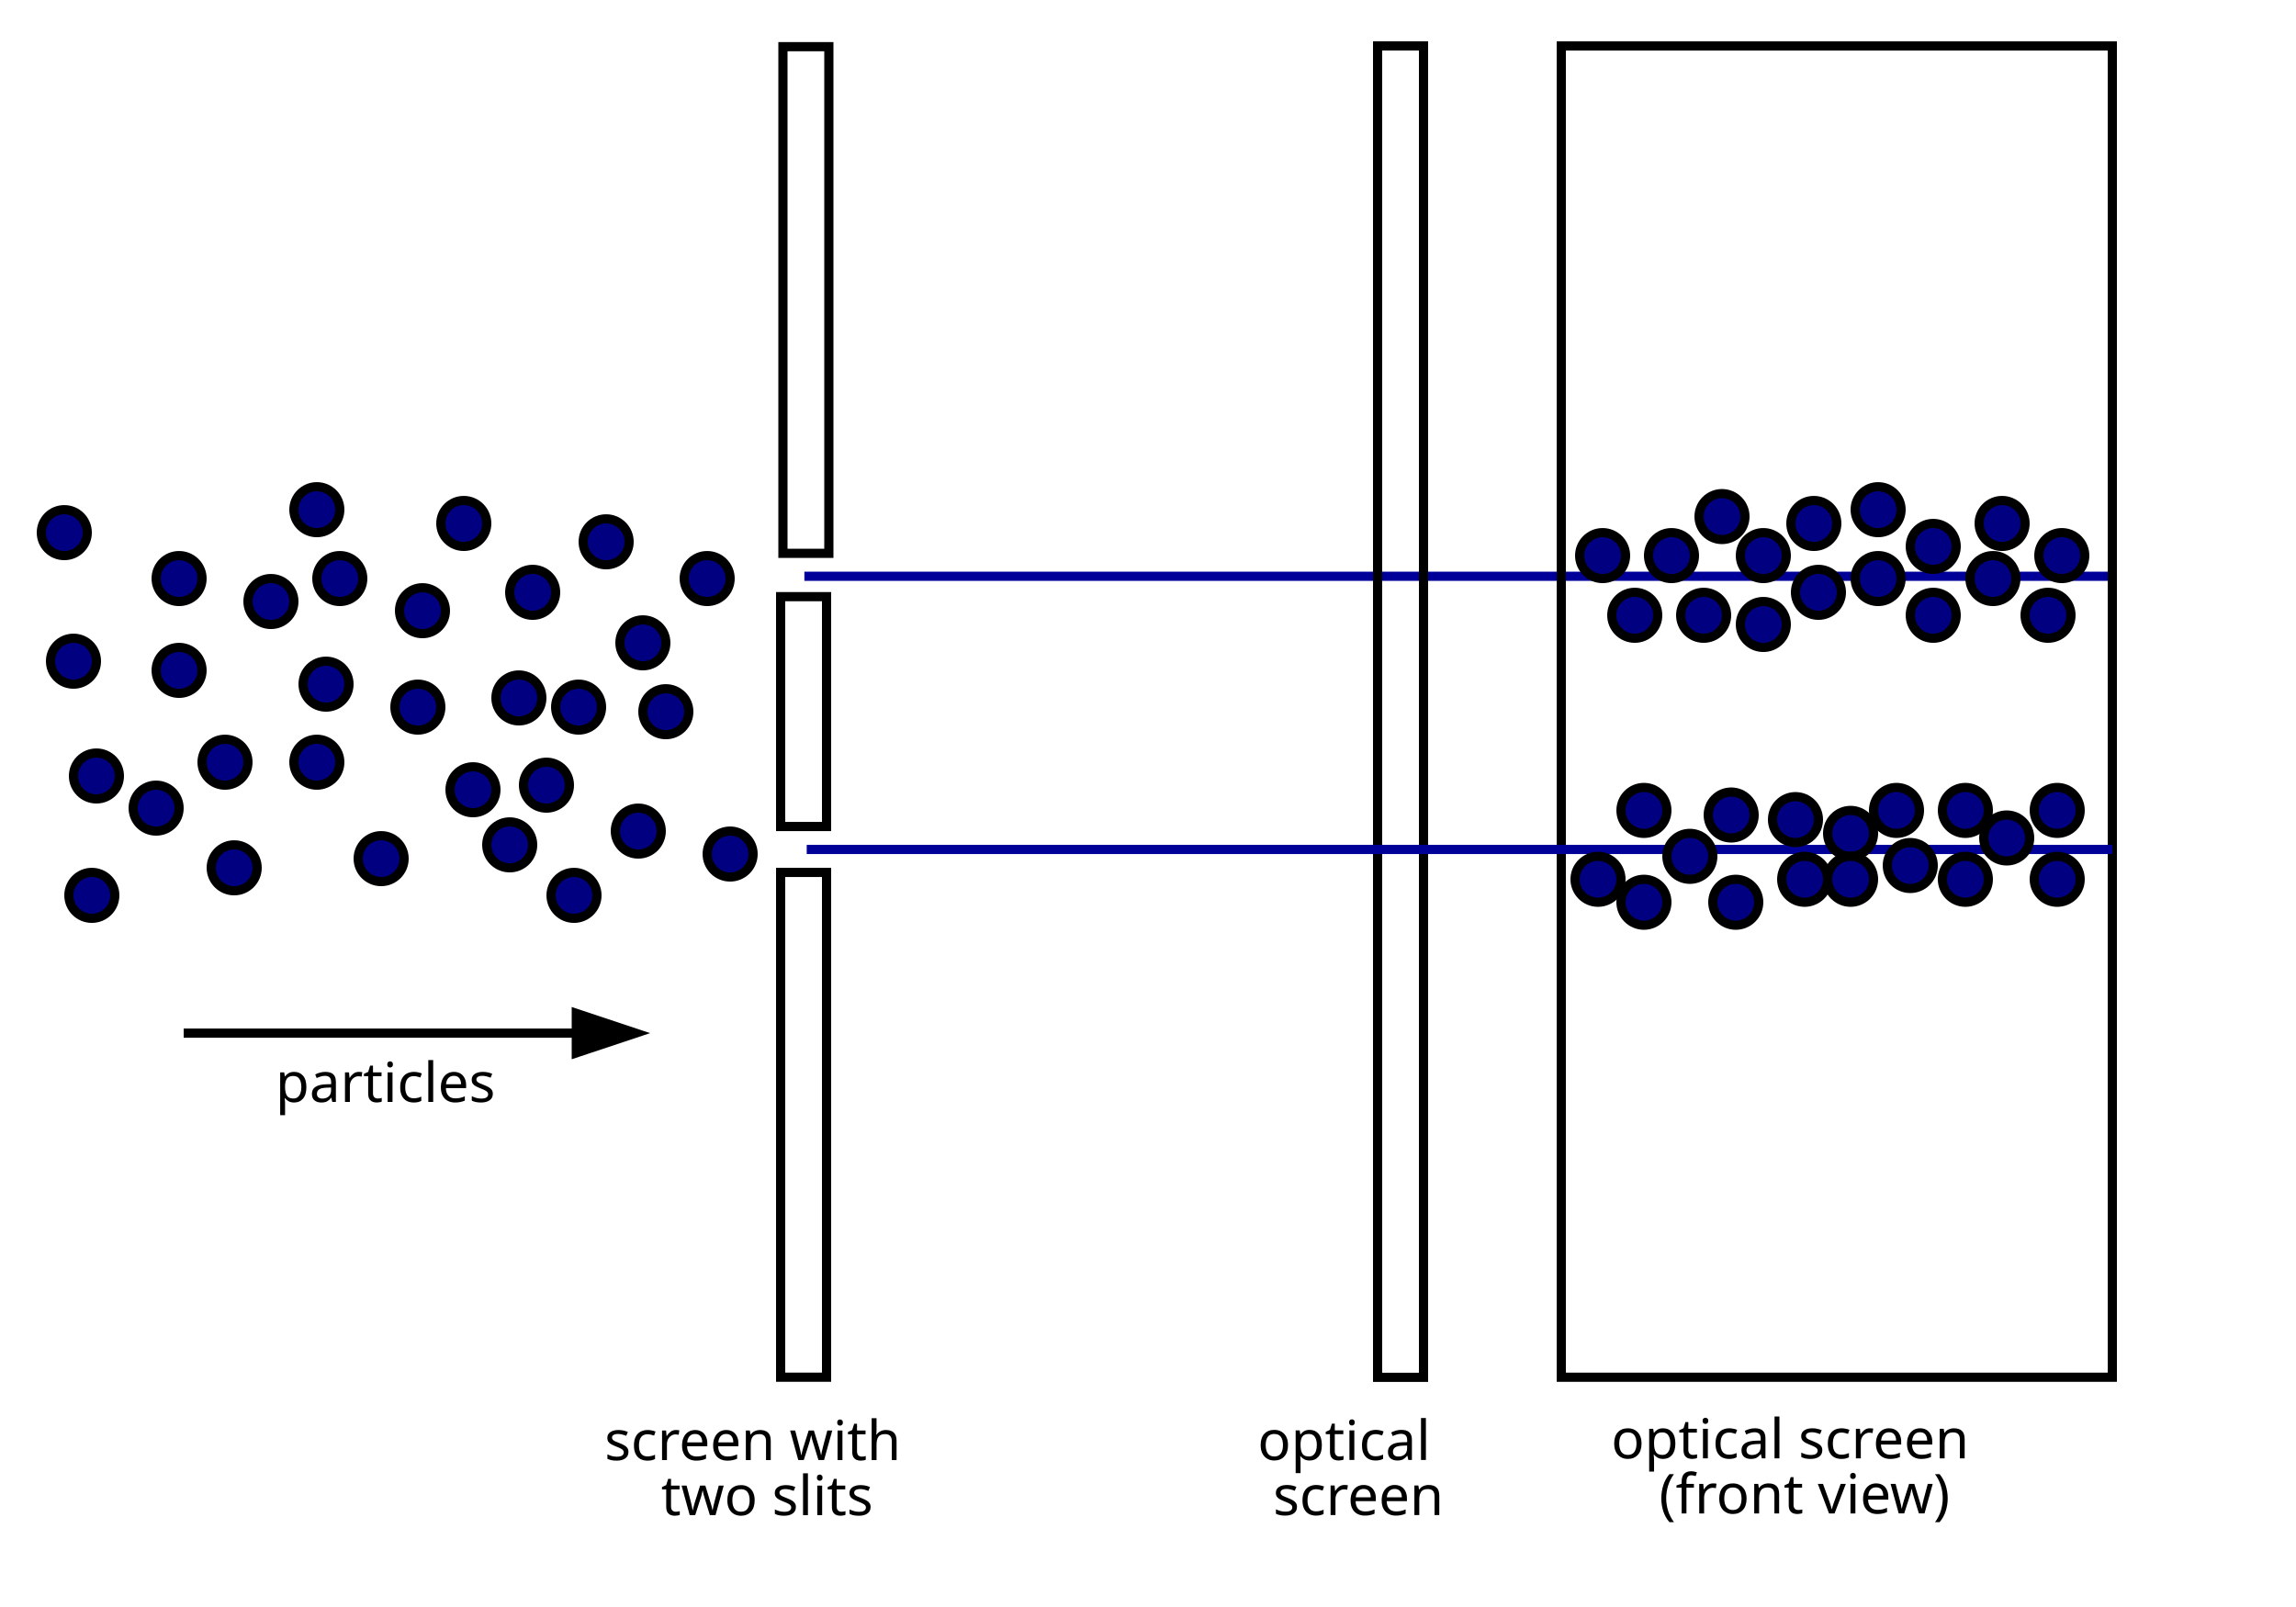
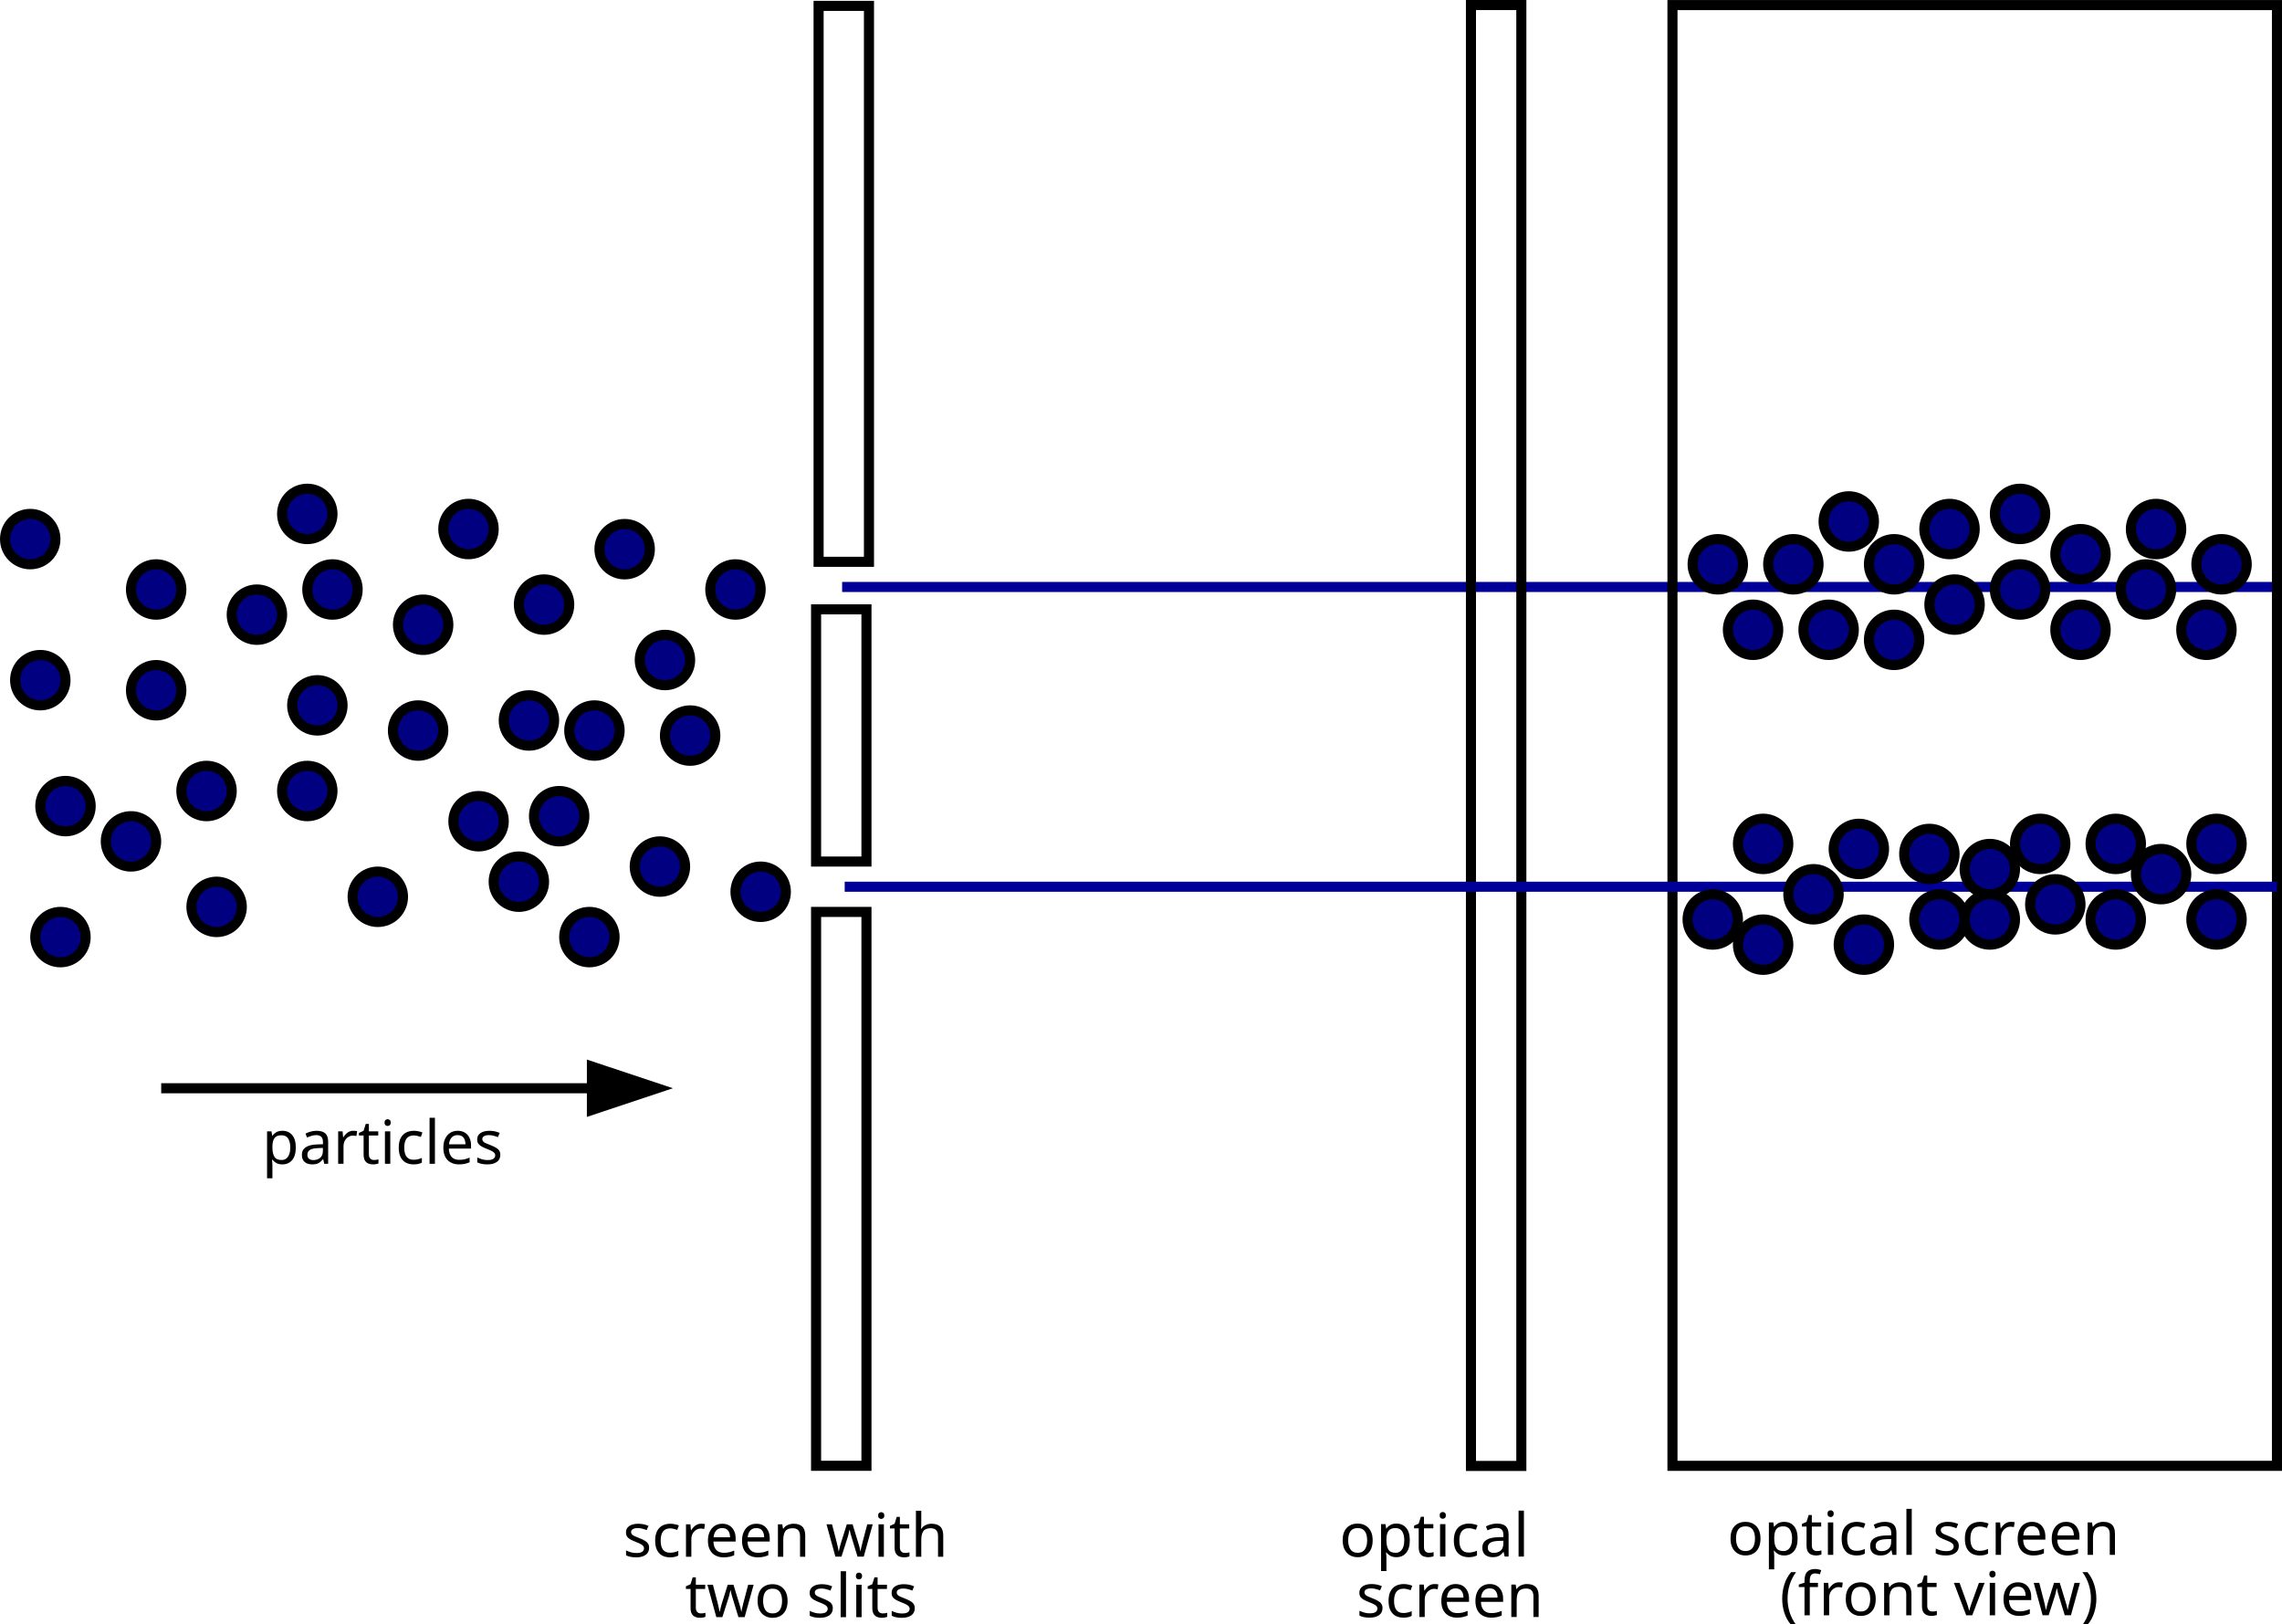
- <svg xmlns="http://www.w3.org/2000/svg" id="svg2" height="350" width="500" version="1.0">
-   <g id="layer1">
+ <svg xmlns="http://www.w3.org/2000/svg" id="svg2" viewBox="0 0 453 322.21" version="1.0">
+   <g id="layer1" transform="translate(-8,-8.9989)">
    <path id="path4200" d="m175.17 125.51h284.32" stroke="#009" stroke-width="2" fill="none" />
-     <path id="path2162" d="m55 175a5 5 0 1 1 -10 0 5 5 0 1 1 10 0z" transform="translate(314 -53.993)" stroke="#000" stroke-width="2" fill="#000080" />
+     <path id="path2162" d="m55 175a5 5 0 1 1 -10 0 5 5 0 1 1 10 0z" transform="translate(314,-53.993)" stroke="#000" stroke-width="2" fill="#000080" />
    <path id="path4131" d="m170.5 10.164h10v110.35h-10v-110.35z" stroke="#000" stroke-width="2" fill="none" />
    <path id="path4133" d="m170 129.95h10v50.06h-10v-50.06z" stroke="#000" stroke-width="2" fill="none" />
    <path id="path4135" d="m170 190.01h10v109.94h-10v-109.94z" stroke="#000" stroke-width="2" fill="none" />
    <path id="path4198" d="m300 9.999h10v289.98h-10v-289.98z" stroke="#000" stroke-width="2" fill="none" />
    <rect id="rect5191" height="289.95" width="120" stroke="#000" y="10.007" x="340" stroke-width="2" fill="none" />
-     <text id="text8228" style="text-anchor:middle;text-align:center" xml:space="preserve" font-size="12px" y="317.967" x="303.627" font-family="Verdana" line-height="100%" fill="#000000">
-       <tspan id="tspan8230" x="303.627" y="317.967">optical</tspan>
-       <tspan id="tspan8232" x="303.627" y="329.967">screen</tspan>
+     <text id="text8228" style="text-anchor:middle;text-align:center" xml:space="preserve" font-size="12px" line-height="100%" y="317.967" x="303.627" font-family="Verdana" fill="#000000">
+       <tspan id="tspan8230" y="317.967" x="303.627">optical</tspan>
+       <tspan id="tspan8232" y="329.967" x="303.627">screen</tspan>
    </text>
-     <text id="text8234" style="text-anchor:middle;text-align:center" xml:space="preserve" font-size="12px" y="317.624" x="400.763" font-family="Verdana" line-height="100%" fill="#000000">
-       <tspan id="tspan8238" x="400.763" y="317.624">optical screen</tspan>
-       <tspan id="tspan8242" x="400.763" y="329.624">(front view)</tspan>
+     <text id="text8234" style="text-anchor:middle;text-align:center" xml:space="preserve" font-size="12px" line-height="100%" y="317.624" x="400.763" font-family="Verdana" fill="#000000">
+       <tspan id="tspan8238" y="317.624" x="400.763">optical screen</tspan>
+       <tspan id="tspan8242" y="329.624" x="400.763">(front view)</tspan>
    </text>
-     <text id="text8244" style="text-anchor:middle;text-align:center" xml:space="preserve" font-size="12px" y="318" x="174.856" font-family="Verdana" line-height="100%" fill="#000000">
-       <tspan id="tspan8246" style="text-anchor:middle;text-align:center" line-height="100%" y="318" x="174.856">screen with</tspan>
-       <tspan id="tspan8248" style="text-anchor:middle;text-align:center" line-height="100%" y="330" x="174.856">two slits</tspan>
+     <text id="text8244" style="text-anchor:middle;text-align:center" xml:space="preserve" font-size="12px" line-height="100%" y="318" x="174.856" font-family="Verdana" fill="#000000">
+       <tspan id="tspan8246" y="318" x="174.856" style="text-anchor:middle;text-align:center" line-height="100%">screen with</tspan>
+       <tspan id="tspan8248" y="330" x="174.856" style="text-anchor:middle;text-align:center" line-height="100%">two slits</tspan>
    </text>
-     <text id="text8250" xml:space="preserve" font-size="12px" y="240" x="60" font-family="Verdana" line-height="100%" fill="#000000">
-       <tspan id="tspan2449" x="60" y="240">particles</tspan>
+     <text id="text8250" font-size="12px" xml:space="preserve" line-height="100%" y="240" x="60" font-family="Verdana" fill="#000000">
+       <tspan id="tspan2449" y="240" x="60">particles</tspan>
    </text>
    <path id="path2453" d="m175.68 185.01h284.32" stroke="#009" stroke-width="2" fill="none" />
-     <path id="path2455" d="m55 175a5 5 0 1 1 -10 0 5 5 0 1 1 10 0z" transform="translate(321 -40.993)" stroke="#000" stroke-width="2" fill="#000080" />
-     <path id="path2457" d="m55 175a5 5 0 1 1 -10 0 5 5 0 1 1 10 0z" transform="translate(334 -53.993)" stroke="#000" stroke-width="2" fill="#000080" />
-     <path id="path2459" d="m55 175a5 5 0 1 1 -10 0 5 5 0 1 1 10 0z" transform="translate(359 -63.993)" stroke="#000" stroke-width="2" fill="#000080" />
-     <path id="path2461" d="m55 175a5 5 0 1 1 -10 0 5 5 0 1 1 10 0z" transform="translate(359 -48.993)" stroke="#000" stroke-width="2" fill="#000080" />
-     <path id="path2463" d="m55 175a5 5 0 1 1 -10 0 5 5 0 1 1 10 0z" transform="translate(346 -45.993)" stroke="#000" stroke-width="2" fill="#000080" />
-     <path id="path2465" d="m55 175a5 5 0 1 1 -10 0 5 5 0 1 1 10 0z" transform="translate(371 -55.993)" stroke="#000" stroke-width="2" fill="#000080" />
-     <path id="path2467" d="m55 175a5 5 0 1 1 -10 0 5 5 0 1 1 10 0z" transform="translate(384 -48.993)" stroke="#000" stroke-width="2" fill="#000080" />
-     <path id="path2469" d="m55 175a5 5 0 1 1 -10 0 5 5 0 1 1 10 0z" transform="translate(399 -53.993)" stroke="#000" stroke-width="2" fill="#000080" />
-     <path id="path2471" d="m55 175a5 5 0 1 1 -10 0 5 5 0 1 1 10 0z" transform="translate(386 -60.993)" stroke="#000" stroke-width="2" fill="#000080" />
-     <path id="path2473" d="m55 175a5 5 0 1 1 -10 0 5 5 0 1 1 10 0z" transform="translate(396 -40.993)" stroke="#000" stroke-width="2" fill="#000080" />
-     <path id="path2475" d="m55 175a5 5 0 1 1 -10 0 5 5 0 1 1 10 0z" transform="translate(398 1.5073)" stroke="#000" stroke-width="2" fill="#000080" />
-     <path id="path2477" d="m55 175a5 5 0 1 1 -10 0 5 5 0 1 1 10 0z" transform="translate(398 16.507)" stroke="#000" stroke-width="2" fill="#000080" />
-     <path id="path2479" d="m55 175a5 5 0 1 1 -10 0 5 5 0 1 1 10 0z" transform="translate(378 1.5073)" stroke="#000" stroke-width="2" fill="#000080" />
-     <path id="path2481" d="m55 175a5 5 0 1 1 -10 0 5 5 0 1 1 10 0z" transform="translate(378 16.507)" stroke="#000" stroke-width="2" fill="#000080" />
-     <path id="path2483" d="m55 175a5 5 0 1 1 -10 0 5 5 0 1 1 10 0z" transform="translate(363 1.5073)" stroke="#000" stroke-width="2" fill="#000080" />
-     <path id="path2485" d="m55 175a5 5 0 1 1 -10 0 5 5 0 1 1 10 0z" transform="translate(353 6.5073)" stroke="#000" stroke-width="2" fill="#000080" />
-     <path id="path2487" d="m55 175a5 5 0 1 1 -10 0 5 5 0 1 1 10 0z" transform="translate(341 3.5073)" stroke="#000" stroke-width="2" fill="#000080" />
-     <path id="path2491" d="m55 175a5 5 0 1 1 -10 0 5 5 0 1 1 10 0z" transform="translate(327 2.5073)" stroke="#000" stroke-width="2" fill="#000080" />
-     <path id="path2493" d="m55 175a5 5 0 1 1 -10 0 5 5 0 1 1 10 0z" transform="translate(318 11.507)" stroke="#000" stroke-width="2" fill="#000080" />
-     <path id="path2499" d="m55 175a5 5 0 1 1 -10 0 5 5 0 1 1 10 0z" transform="translate(308 1.5073)" stroke="#000" stroke-width="2" fill="#000080" />
-     <path id="path2501" d="m55 175a5 5 0 1 1 -10 0 5 5 0 1 1 10 0z" transform="translate(298 16.507)" stroke="#000" stroke-width="2" fill="#000080" />
-     <path id="path2503" d="m55 175a5 5 0 1 1 -10 0 5 5 0 1 1 10 0z" transform="translate(308 21.507)" stroke="#000" stroke-width="2" fill="#000080" />
-     <path id="path2505" d="m55 175a5 5 0 1 1 -10 0 5 5 0 1 1 10 0z" transform="translate(328 21.507)" stroke="#000" stroke-width="2" fill="#000080" />
-     <path id="path2507" d="m55 175a5 5 0 1 1 -10 0 5 5 0 1 1 10 0z" transform="translate(343 16.507)" stroke="#000" stroke-width="2" fill="#000080" />
-     <path id="path2509" d="m55 175a5 5 0 1 1 -10 0 5 5 0 1 1 10 0z" transform="translate(353 16.507)" stroke="#000" stroke-width="2" fill="#000080" />
-     <path id="path2511" d="m55 175a5 5 0 1 1 -10 0 5 5 0 1 1 10 0z" transform="translate(366 13.507)" stroke="#000" stroke-width="2" fill="#000080" />
-     <path id="path2513" d="m55 175a5 5 0 1 1 -10 0 5 5 0 1 1 10 0z" transform="translate(387 7.5073)" stroke="#000" stroke-width="2" fill="#000080" />
-     <path id="path2515" d="m55 175a5 5 0 1 1 -10 0 5 5 0 1 1 10 0z" transform="translate(325 -62.493)" stroke="#000" stroke-width="2" fill="#000080" />
-     <path id="path2517" d="m55 175a5 5 0 1 1 -10 0 5 5 0 1 1 10 0z" transform="translate(306 -40.993)" stroke="#000" stroke-width="2" fill="#000080" />
-     <path id="path2519" d="m55 175a5 5 0 1 1 -10 0 5 5 0 1 1 10 0z" transform="translate(334 -38.993)" stroke="#000" stroke-width="2" fill="#000080" />
-     <path id="path2521" d="m55 175a5 5 0 1 1 -10 0 5 5 0 1 1 10 0z" transform="translate(371 -40.993)" stroke="#000" stroke-width="2" fill="#000080" />
-     <path id="path2523" d="m55 175a5 5 0 1 1 -10 0 5 5 0 1 1 10 0z" transform="translate(299 -53.993)" stroke="#000" stroke-width="2" fill="#000080" />
-     <path id="path2525" d="m55 175a5 5 0 1 1 -10 0 5 5 0 1 1 10 0z" transform="translate(345 -60.993)" stroke="#000" stroke-width="2" fill="#000080" />
-     <path id="path2527" d="m55 175a5 5 0 1 1 -10 0 5 5 0 1 1 10 0z" transform="translate(-34 -30.993)" stroke="#000" stroke-width="2" fill="#000080" />
-     <path id="path2529" d="m55 175a5 5 0 1 1 -10 0 5 5 0 1 1 10 0z" transform="translate(-16 1.0073)" stroke="#000" stroke-width="2" fill="#000080" />
-     <path id="path2531" d="m55 175a5 5 0 1 1 -10 0 5 5 0 1 1 10 0z" transform="translate(1 14.007)" stroke="#000" stroke-width="2" fill="#000080" />
-     <path id="path2533" d="m55 175a5 5 0 1 1 -10 0 5 5 0 1 1 10 0z" transform="translate(66 -45.993)" stroke="#000" stroke-width="2" fill="#000080" />
-     <path id="path2535" d="m55 175a5 5 0 1 1 -10 0 5 5 0 1 1 10 0z" transform="translate(19 -8.9927)" stroke="#000" stroke-width="2" fill="#000080" />
-     <path id="path2537" d="m55 175a5 5 0 1 1 -10 0 5 5 0 1 1 10 0z" transform="translate(42 -41.993)" stroke="#000" stroke-width="2" fill="#000080" />
-     <path id="path2541" d="m55 175a5 5 0 1 1 -10 0 5 5 0 1 1 10 0z" transform="translate(90 -34.993)" stroke="#000" stroke-width="2" fill="#000080" />
-     <path id="path2543" d="m55 175a5 5 0 1 1 -10 0 5 5 0 1 1 10 0z" transform="translate(104 -48.993)" stroke="#000" stroke-width="2" fill="#000080" />
-     <path id="path2545" d="m55 175a5 5 0 1 1 -10 0 5 5 0 1 1 10 0z" transform="translate(82 -56.993)" stroke="#000" stroke-width="2" fill="#000080" />
-     <path id="path2547" d="m55 175a5 5 0 1 1 -10 0 5 5 0 1 1 10 0z" transform="translate(76 -20.993)" stroke="#000" stroke-width="2" fill="#000080" />
-     <path id="path2549" d="m55 175a5 5 0 1 1 -10 0 5 5 0 1 1 10 0z" transform="translate(19 -63.993)" stroke="#000" stroke-width="2" fill="#000080" />
-     <path id="path2551" d="m55 175a5 5 0 1 1 -10 0 5 5 0 1 1 10 0z" transform="translate(-11 -28.993)" stroke="#000" stroke-width="2" fill="#000080" />
-     <path id="path2553" d="m55 175a5 5 0 1 1 -10 0 5 5 0 1 1 10 0z" transform="translate(41 -20.993)" stroke="#000" stroke-width="2" fill="#000080" />
-     <path id="path2555" d="m55 175a5 5 0 1 1 -10 0 5 5 0 1 1 10 0z" transform="translate(61 9.0073)" stroke="#000" stroke-width="2" fill="#000080" />
-     <path id="path2557" d="m55 175a5 5 0 1 1 -10 0 5 5 0 1 1 10 0z" transform="translate(9 -43.993)" stroke="#000" stroke-width="2" fill="#000080" />
-     <path id="path2559" d="m55 175a5 5 0 1 1 -10 0 5 5 0 1 1 10 0z" transform="translate(51 -60.993)" stroke="#000" stroke-width="2" fill="#000080" />
-     <path id="path2561" d="m55 175a5 5 0 1 1 -10 0 5 5 0 1 1 10 0z" transform="translate(-1 -8.9927)" stroke="#000" stroke-width="2" fill="#000080" />
-     <path id="path2563" d="m55 175a5 5 0 1 1 -10 0 5 5 0 1 1 10 0z" transform="translate(-29 -5.9927)" stroke="#000" stroke-width="2" fill="#000080" />
-     <path id="path2565" d="m55 175a5 5 0 1 1 -10 0 5 5 0 1 1 10 0z" transform="translate(-30 20.007)" stroke="#000" stroke-width="2" fill="#000080" />
-     <path id="path2567" d="m55 175a5 5 0 1 1 -10 0 5 5 0 1 1 10 0z" transform="translate(75 20.007)" stroke="#000" stroke-width="2" fill="#000080" />
-     <path id="path2571" d="m55 175a5 5 0 1 1 -10 0 5 5 0 1 1 10 0z" transform="translate(63 -22.993)" stroke="#000" stroke-width="2" fill="#000080" />
-     <path id="path2573" d="m55 175a5 5 0 1 1 -10 0 5 5 0 1 1 10 0z" transform="translate(33 12.007)" stroke="#000" stroke-width="2" fill="#000080" />
-     <path id="path2577" d="m55 175a5 5 0 1 1 -10 0 5 5 0 1 1 10 0z" transform="translate(21 -25.993)" stroke="#000" stroke-width="2" fill="#000080" />
-     <path id="path2579" d="m55 175a5 5 0 1 1 -10 0 5 5 0 1 1 10 0z" transform="translate(53 -2.9927)" stroke="#000" stroke-width="2" fill="#000080" />
-     <path id="path2581" d="m55 175a5 5 0 1 1 -10 0 5 5 0 1 1 10 0z" transform="translate(95 -19.993)" stroke="#000" stroke-width="2" fill="#000080" />
+     <path id="path2455" d="m55 175a5 5 0 1 1 -10 0 5 5 0 1 1 10 0z" transform="translate(321,-40.993)" stroke="#000" stroke-width="2" fill="#000080" />
+     <path id="path2457" d="m55 175a5 5 0 1 1 -10 0 5 5 0 1 1 10 0z" transform="translate(334,-53.993)" stroke="#000" stroke-width="2" fill="#000080" />
+     <path id="path2459" d="m55 175a5 5 0 1 1 -10 0 5 5 0 1 1 10 0z" transform="translate(359,-63.993)" stroke="#000" stroke-width="2" fill="#000080" />
+     <path id="path2461" d="m55 175a5 5 0 1 1 -10 0 5 5 0 1 1 10 0z" transform="translate(359,-48.993)" stroke="#000" stroke-width="2" fill="#000080" />
+     <path id="path2463" d="m55 175a5 5 0 1 1 -10 0 5 5 0 1 1 10 0z" transform="translate(346,-45.993)" stroke="#000" stroke-width="2" fill="#000080" />
+     <path id="path2465" d="m55 175a5 5 0 1 1 -10 0 5 5 0 1 1 10 0z" transform="translate(371,-55.993)" stroke="#000" stroke-width="2" fill="#000080" />
+     <path id="path2467" d="m55 175a5 5 0 1 1 -10 0 5 5 0 1 1 10 0z" transform="translate(384,-48.993)" stroke="#000" stroke-width="2" fill="#000080" />
+     <path id="path2469" d="m55 175a5 5 0 1 1 -10 0 5 5 0 1 1 10 0z" transform="translate(399,-53.993)" stroke="#000" stroke-width="2" fill="#000080" />
+     <path id="path2471" d="m55 175a5 5 0 1 1 -10 0 5 5 0 1 1 10 0z" transform="translate(386,-60.993)" stroke="#000" stroke-width="2" fill="#000080" />
+     <path id="path2473" d="m55 175a5 5 0 1 1 -10 0 5 5 0 1 1 10 0z" transform="translate(396,-40.993)" stroke="#000" stroke-width="2" fill="#000080" />
+     <path id="path2475" d="m55 175a5 5 0 1 1 -10 0 5 5 0 1 1 10 0z" transform="translate(398,1.5073)" stroke="#000" stroke-width="2" fill="#000080" />
+     <path id="path2477" d="m55 175a5 5 0 1 1 -10 0 5 5 0 1 1 10 0z" transform="translate(398,16.507)" stroke="#000" stroke-width="2" fill="#000080" />
+     <path id="path2479" d="m55 175a5 5 0 1 1 -10 0 5 5 0 1 1 10 0z" transform="translate(378,1.5073)" stroke="#000" stroke-width="2" fill="#000080" />
+     <path id="path2481" d="m55 175a5 5 0 1 1 -10 0 5 5 0 1 1 10 0z" transform="translate(378,16.507)" stroke="#000" stroke-width="2" fill="#000080" />
+     <path id="path2483" d="m55 175a5 5 0 1 1 -10 0 5 5 0 1 1 10 0z" transform="translate(363,1.5073)" stroke="#000" stroke-width="2" fill="#000080" />
+     <path id="path2485" d="m55 175a5 5 0 1 1 -10 0 5 5 0 1 1 10 0z" transform="translate(353,6.5073)" stroke="#000" stroke-width="2" fill="#000080" />
+     <path id="path2487" d="m55 175a5 5 0 1 1 -10 0 5 5 0 1 1 10 0z" transform="translate(341,3.5073)" stroke="#000" stroke-width="2" fill="#000080" />
+     <path id="path2491" d="m55 175a5 5 0 1 1 -10 0 5 5 0 1 1 10 0z" transform="translate(327,2.5073)" stroke="#000" stroke-width="2" fill="#000080" />
+     <path id="path2493" d="m55 175a5 5 0 1 1 -10 0 5 5 0 1 1 10 0z" transform="translate(318,11.507)" stroke="#000" stroke-width="2" fill="#000080" />
+     <path id="path2499" d="m55 175a5 5 0 1 1 -10 0 5 5 0 1 1 10 0z" transform="translate(308,1.5073)" stroke="#000" stroke-width="2" fill="#000080" />
+     <path id="path2501" d="m55 175a5 5 0 1 1 -10 0 5 5 0 1 1 10 0z" transform="translate(298,16.507)" stroke="#000" stroke-width="2" fill="#000080" />
+     <path id="path2503" d="m55 175a5 5 0 1 1 -10 0 5 5 0 1 1 10 0z" transform="translate(308,21.507)" stroke="#000" stroke-width="2" fill="#000080" />
+     <path id="path2505" d="m55 175a5 5 0 1 1 -10 0 5 5 0 1 1 10 0z" transform="translate(328,21.507)" stroke="#000" stroke-width="2" fill="#000080" />
+     <path id="path2507" d="m55 175a5 5 0 1 1 -10 0 5 5 0 1 1 10 0z" transform="translate(343,16.507)" stroke="#000" stroke-width="2" fill="#000080" />
+     <path id="path2509" d="m55 175a5 5 0 1 1 -10 0 5 5 0 1 1 10 0z" transform="translate(353,16.507)" stroke="#000" stroke-width="2" fill="#000080" />
+     <path id="path2511" d="m55 175a5 5 0 1 1 -10 0 5 5 0 1 1 10 0z" transform="translate(366,13.507)" stroke="#000" stroke-width="2" fill="#000080" />
+     <path id="path2513" d="m55 175a5 5 0 1 1 -10 0 5 5 0 1 1 10 0z" transform="translate(387,7.5073)" stroke="#000" stroke-width="2" fill="#000080" />
+     <path id="path2515" d="m55 175a5 5 0 1 1 -10 0 5 5 0 1 1 10 0z" transform="translate(325,-62.493)" stroke="#000" stroke-width="2" fill="#000080" />
+     <path id="path2517" d="m55 175a5 5 0 1 1 -10 0 5 5 0 1 1 10 0z" transform="translate(306,-40.993)" stroke="#000" stroke-width="2" fill="#000080" />
+     <path id="path2519" d="m55 175a5 5 0 1 1 -10 0 5 5 0 1 1 10 0z" transform="translate(334,-38.993)" stroke="#000" stroke-width="2" fill="#000080" />
+     <path id="path2521" d="m55 175a5 5 0 1 1 -10 0 5 5 0 1 1 10 0z" transform="translate(371,-40.993)" stroke="#000" stroke-width="2" fill="#000080" />
+     <path id="path2523" d="m55 175a5 5 0 1 1 -10 0 5 5 0 1 1 10 0z" transform="translate(299,-53.993)" stroke="#000" stroke-width="2" fill="#000080" />
+     <path id="path2525" d="m55 175a5 5 0 1 1 -10 0 5 5 0 1 1 10 0z" transform="translate(345,-60.993)" stroke="#000" stroke-width="2" fill="#000080" />
+     <path id="path2527" d="m55 175a5 5 0 1 1 -10 0 5 5 0 1 1 10 0z" transform="translate(-34,-30.993)" stroke="#000" stroke-width="2" fill="#000080" />
+     <path id="path2529" d="m55 175a5 5 0 1 1 -10 0 5 5 0 1 1 10 0z" transform="translate(-16,1.0073)" stroke="#000" stroke-width="2" fill="#000080" />
+     <path id="path2531" d="m55 175a5 5 0 1 1 -10 0 5 5 0 1 1 10 0z" transform="translate(1,14.007)" stroke="#000" stroke-width="2" fill="#000080" />
+     <path id="path2533" d="m55 175a5 5 0 1 1 -10 0 5 5 0 1 1 10 0z" transform="translate(66,-45.993)" stroke="#000" stroke-width="2" fill="#000080" />
+     <path id="path2535" d="m55 175a5 5 0 1 1 -10 0 5 5 0 1 1 10 0z" transform="translate(19,-8.9927)" stroke="#000" stroke-width="2" fill="#000080" />
+     <path id="path2537" d="m55 175a5 5 0 1 1 -10 0 5 5 0 1 1 10 0z" transform="translate(42,-41.993)" stroke="#000" stroke-width="2" fill="#000080" />
+     <path id="path2541" d="m55 175a5 5 0 1 1 -10 0 5 5 0 1 1 10 0z" transform="translate(90,-34.993)" stroke="#000" stroke-width="2" fill="#000080" />
+     <path id="path2543" d="m55 175a5 5 0 1 1 -10 0 5 5 0 1 1 10 0z" transform="translate(104,-48.993)" stroke="#000" stroke-width="2" fill="#000080" />
+     <path id="path2545" d="m55 175a5 5 0 1 1 -10 0 5 5 0 1 1 10 0z" transform="translate(82,-56.993)" stroke="#000" stroke-width="2" fill="#000080" />
+     <path id="path2547" d="m55 175a5 5 0 1 1 -10 0 5 5 0 1 1 10 0z" transform="translate(76,-20.993)" stroke="#000" stroke-width="2" fill="#000080" />
+     <path id="path2549" d="m55 175a5 5 0 1 1 -10 0 5 5 0 1 1 10 0z" transform="translate(19,-63.993)" stroke="#000" stroke-width="2" fill="#000080" />
+     <path id="path2551" d="m55 175a5 5 0 1 1 -10 0 5 5 0 1 1 10 0z" transform="translate(-11,-28.993)" stroke="#000" stroke-width="2" fill="#000080" />
+     <path id="path2553" d="m55 175a5 5 0 1 1 -10 0 5 5 0 1 1 10 0z" transform="translate(41,-20.993)" stroke="#000" stroke-width="2" fill="#000080" />
+     <path id="path2555" d="m55 175a5 5 0 1 1 -10 0 5 5 0 1 1 10 0z" transform="translate(61,9.0073)" stroke="#000" stroke-width="2" fill="#000080" />
+     <path id="path2557" d="m55 175a5 5 0 1 1 -10 0 5 5 0 1 1 10 0z" transform="translate(9,-43.993)" stroke="#000" stroke-width="2" fill="#000080" />
+     <path id="path2559" d="m55 175a5 5 0 1 1 -10 0 5 5 0 1 1 10 0z" transform="translate(51,-60.993)" stroke="#000" stroke-width="2" fill="#000080" />
+     <path id="path2561" d="m55 175a5 5 0 1 1 -10 0 5 5 0 1 1 10 0z" transform="translate(-1,-8.9927)" stroke="#000" stroke-width="2" fill="#000080" />
+     <path id="path2563" d="m55 175a5 5 0 1 1 -10 0 5 5 0 1 1 10 0z" transform="translate(-29,-5.9927)" stroke="#000" stroke-width="2" fill="#000080" />
+     <path id="path2565" d="m55 175a5 5 0 1 1 -10 0 5 5 0 1 1 10 0z" transform="translate(-30,20.007)" stroke="#000" stroke-width="2" fill="#000080" />
+     <path id="path2567" d="m55 175a5 5 0 1 1 -10 0 5 5 0 1 1 10 0z" transform="translate(75,20.007)" stroke="#000" stroke-width="2" fill="#000080" />
+     <path id="path2571" d="m55 175a5 5 0 1 1 -10 0 5 5 0 1 1 10 0z" transform="translate(63,-22.993)" stroke="#000" stroke-width="2" fill="#000080" />
+     <path id="path2573" d="m55 175a5 5 0 1 1 -10 0 5 5 0 1 1 10 0z" transform="translate(33,12.007)" stroke="#000" stroke-width="2" fill="#000080" />
+     <path id="path2577" d="m55 175a5 5 0 1 1 -10 0 5 5 0 1 1 10 0z" transform="translate(21,-25.993)" stroke="#000" stroke-width="2" fill="#000080" />
+     <path id="path2579" d="m55 175a5 5 0 1 1 -10 0 5 5 0 1 1 10 0z" transform="translate(53,-2.9927)" stroke="#000" stroke-width="2" fill="#000080" />
+     <path id="path2581" d="m55 175a5 5 0 1 1 -10 0 5 5 0 1 1 10 0z" transform="translate(95,-19.993)" stroke="#000" stroke-width="2" fill="#000080" />
    <path id="path2583" d="m40 225.01h95" stroke="#000" stroke-width="2" fill="none" />
-     <path id="path2585" d="m140 225.01l-15-5v10l15-5z" fill-rule="evenodd" stroke="#000" stroke-width="1px" />
-     <path id="path6463" d="m55 175a5 5 0 1 1 -10 0 5 5 0 1 1 10 0z" transform="translate(-11 -48.993)" stroke="#000" stroke-width="2" fill="#000080" />
-     <path id="path6465" d="m55 175a5 5 0 1 1 -10 0 5 5 0 1 1 10 0z" transform="translate(24 -48.993)" stroke="#000" stroke-width="2" fill="#000080" />
-     <path id="path6467" d="m55 175a5 5 0 1 1 -10 0 5 5 0 1 1 10 0z" transform="translate(-36 -58.993)" stroke="#000" stroke-width="2" fill="#000080" />
-     <path id="path6469" d="m55 175a5 5 0 1 1 -10 0 5 5 0 1 1 10 0z" transform="translate(89 6.0073)" stroke="#000" stroke-width="2" fill="#000080" />
-     <path id="path6471" d="m55 175a5 5 0 1 1 -10 0 5 5 0 1 1 10 0z" transform="translate(109 11.007)" stroke="#000" stroke-width="2" fill="#000080" />
-     <path id="path6473" d="m55 175a5 5 0 1 1 -10 0 5 5 0 1 1 10 0z" transform="translate(69 -3.9927)" stroke="#000" stroke-width="2" fill="#000080" />
+     <path id="path2585" d="m140 225.01-15-5v10l15-5z" fill-rule="evenodd" stroke="#000" stroke-width="1px" />
+     <path id="path6463" d="m55 175a5 5 0 1 1 -10 0 5 5 0 1 1 10 0z" transform="translate(-11,-48.993)" stroke="#000" stroke-width="2" fill="#000080" />
+     <path id="path6465" d="m55 175a5 5 0 1 1 -10 0 5 5 0 1 1 10 0z" transform="translate(24,-48.993)" stroke="#000" stroke-width="2" fill="#000080" />
+     <path id="path6467" d="m55 175a5 5 0 1 1 -10 0 5 5 0 1 1 10 0z" transform="translate(-36,-58.993)" stroke="#000" stroke-width="2" fill="#000080" />
+     <path id="path6469" d="m55 175a5 5 0 1 1 -10 0 5 5 0 1 1 10 0z" transform="translate(89,6.0073)" stroke="#000" stroke-width="2" fill="#000080" />
+     <path id="path6471" d="m55 175a5 5 0 1 1 -10 0 5 5 0 1 1 10 0z" transform="translate(109,11.007)" stroke="#000" stroke-width="2" fill="#000080" />
+     <path id="path6473" d="m55 175a5 5 0 1 1 -10 0 5 5 0 1 1 10 0z" transform="translate(69,-3.9927)" stroke="#000" stroke-width="2" fill="#000080" />
  </g>
</svg>
